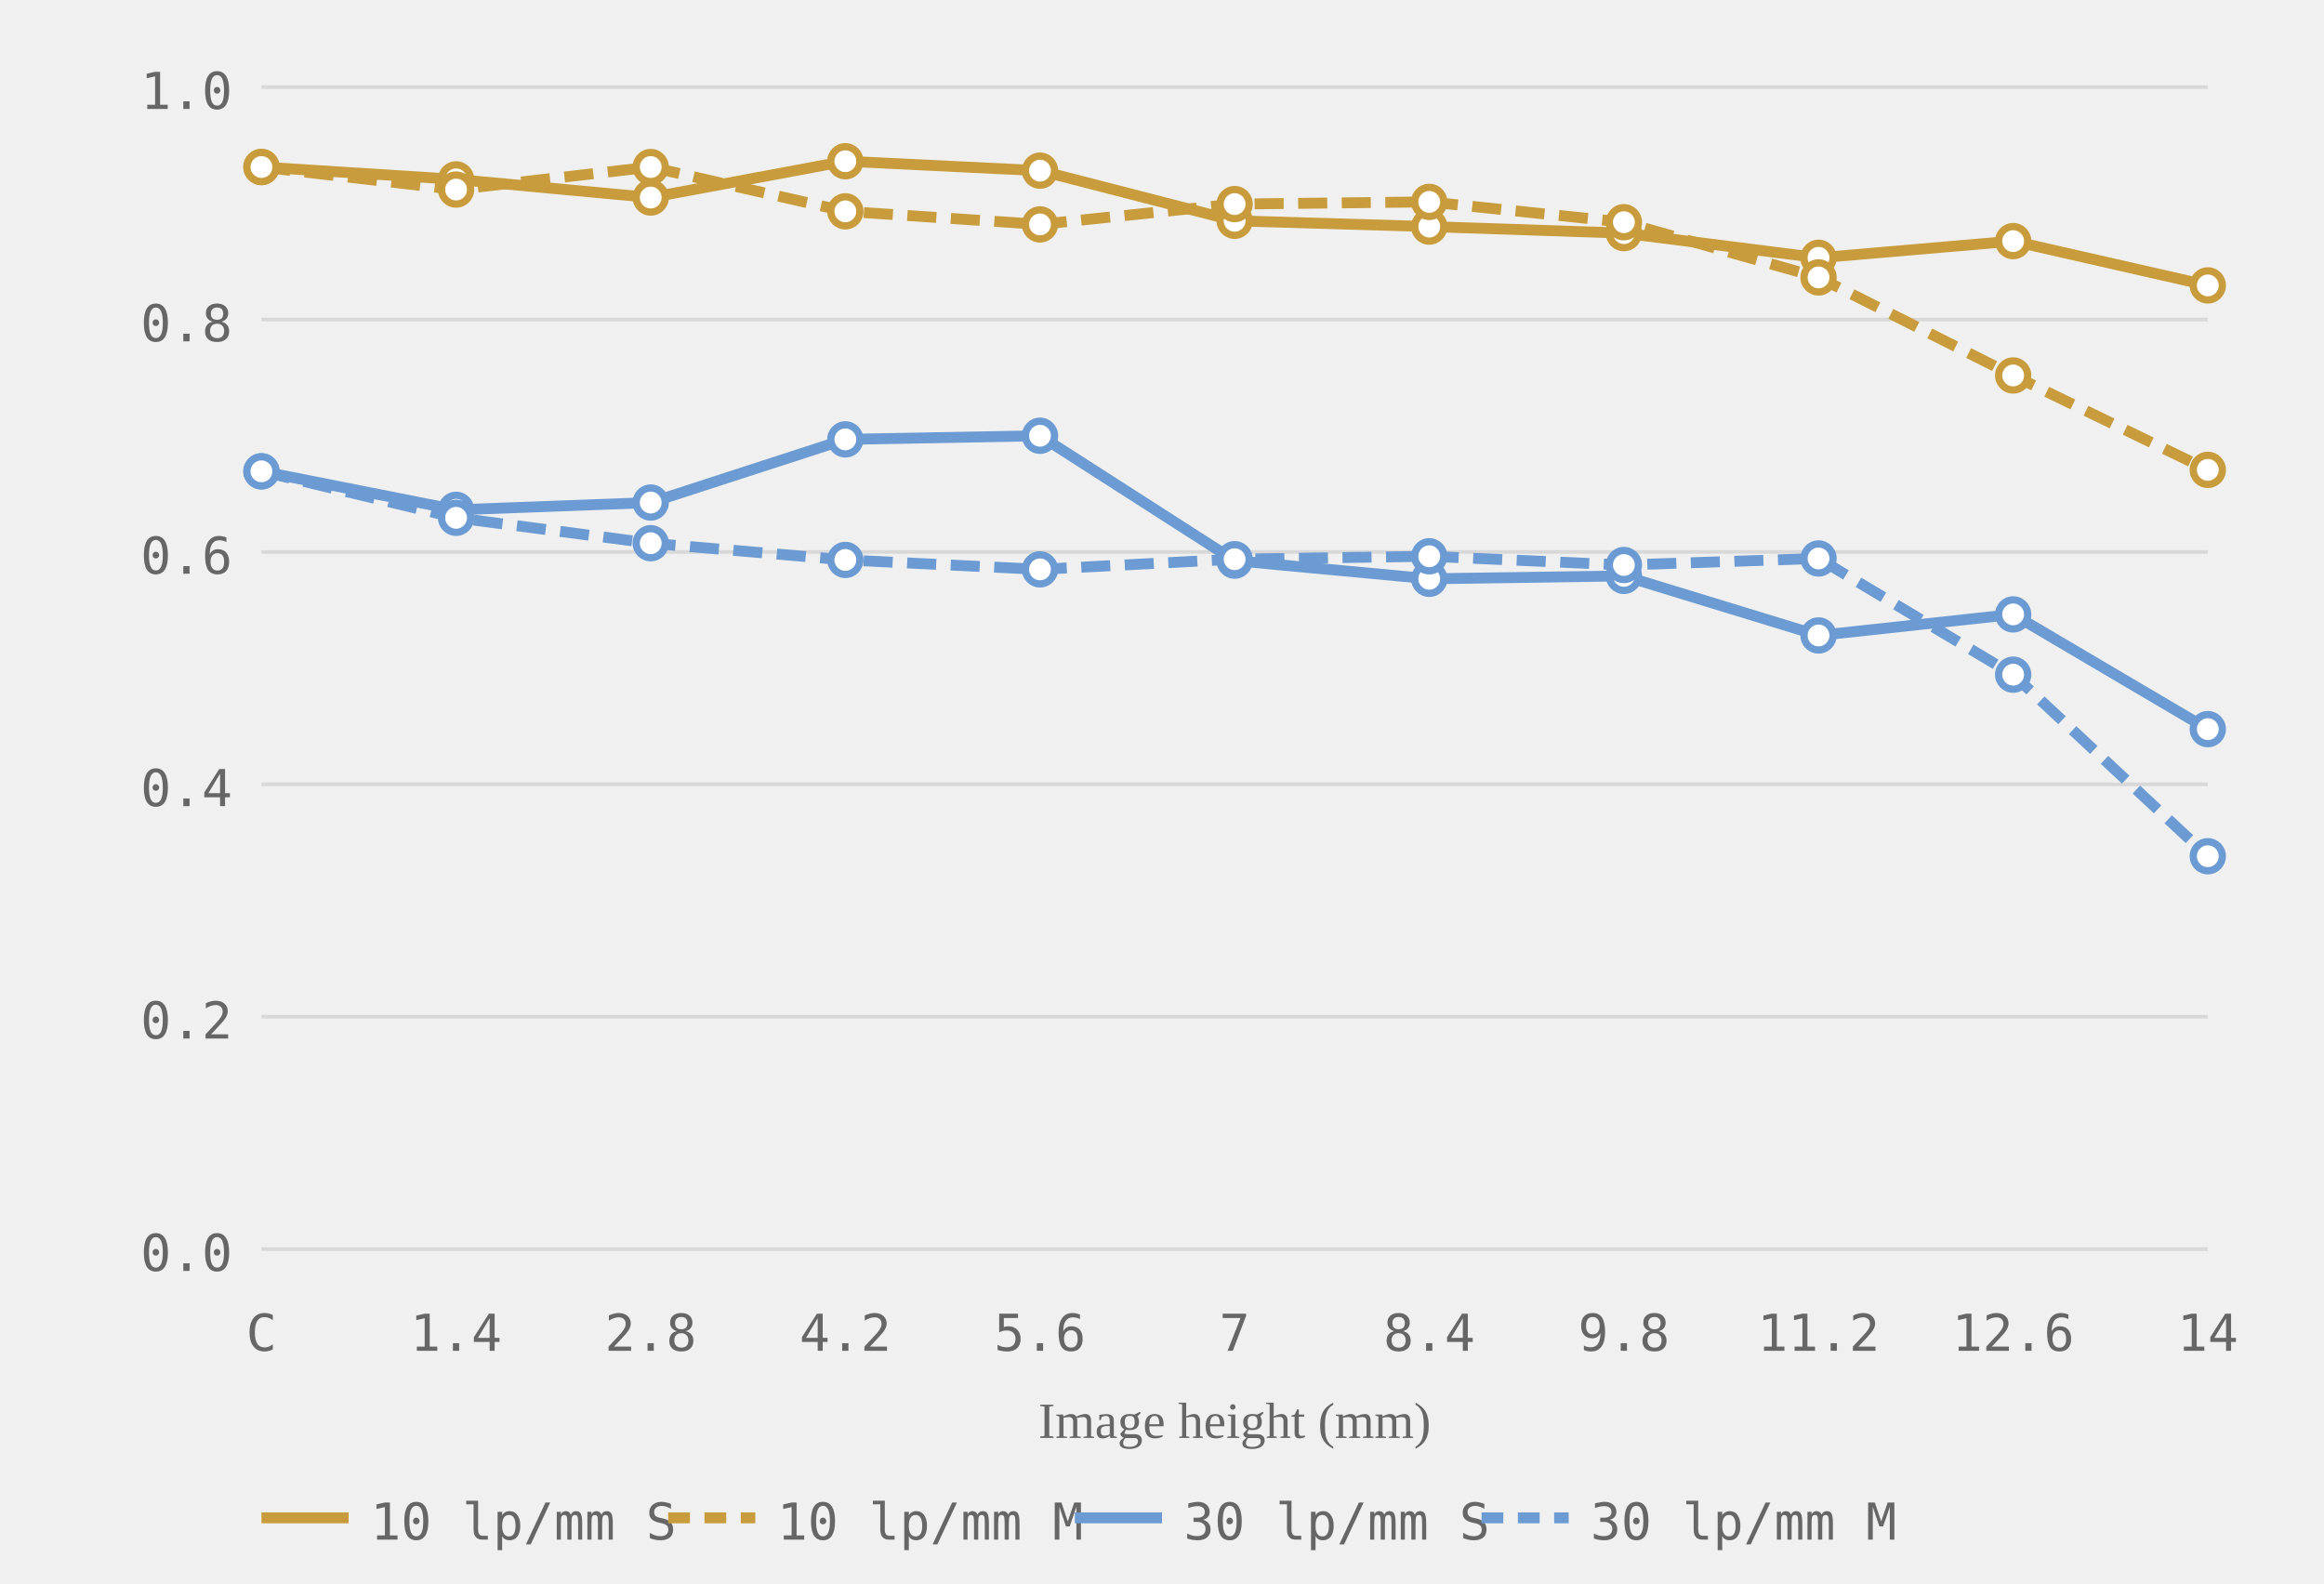
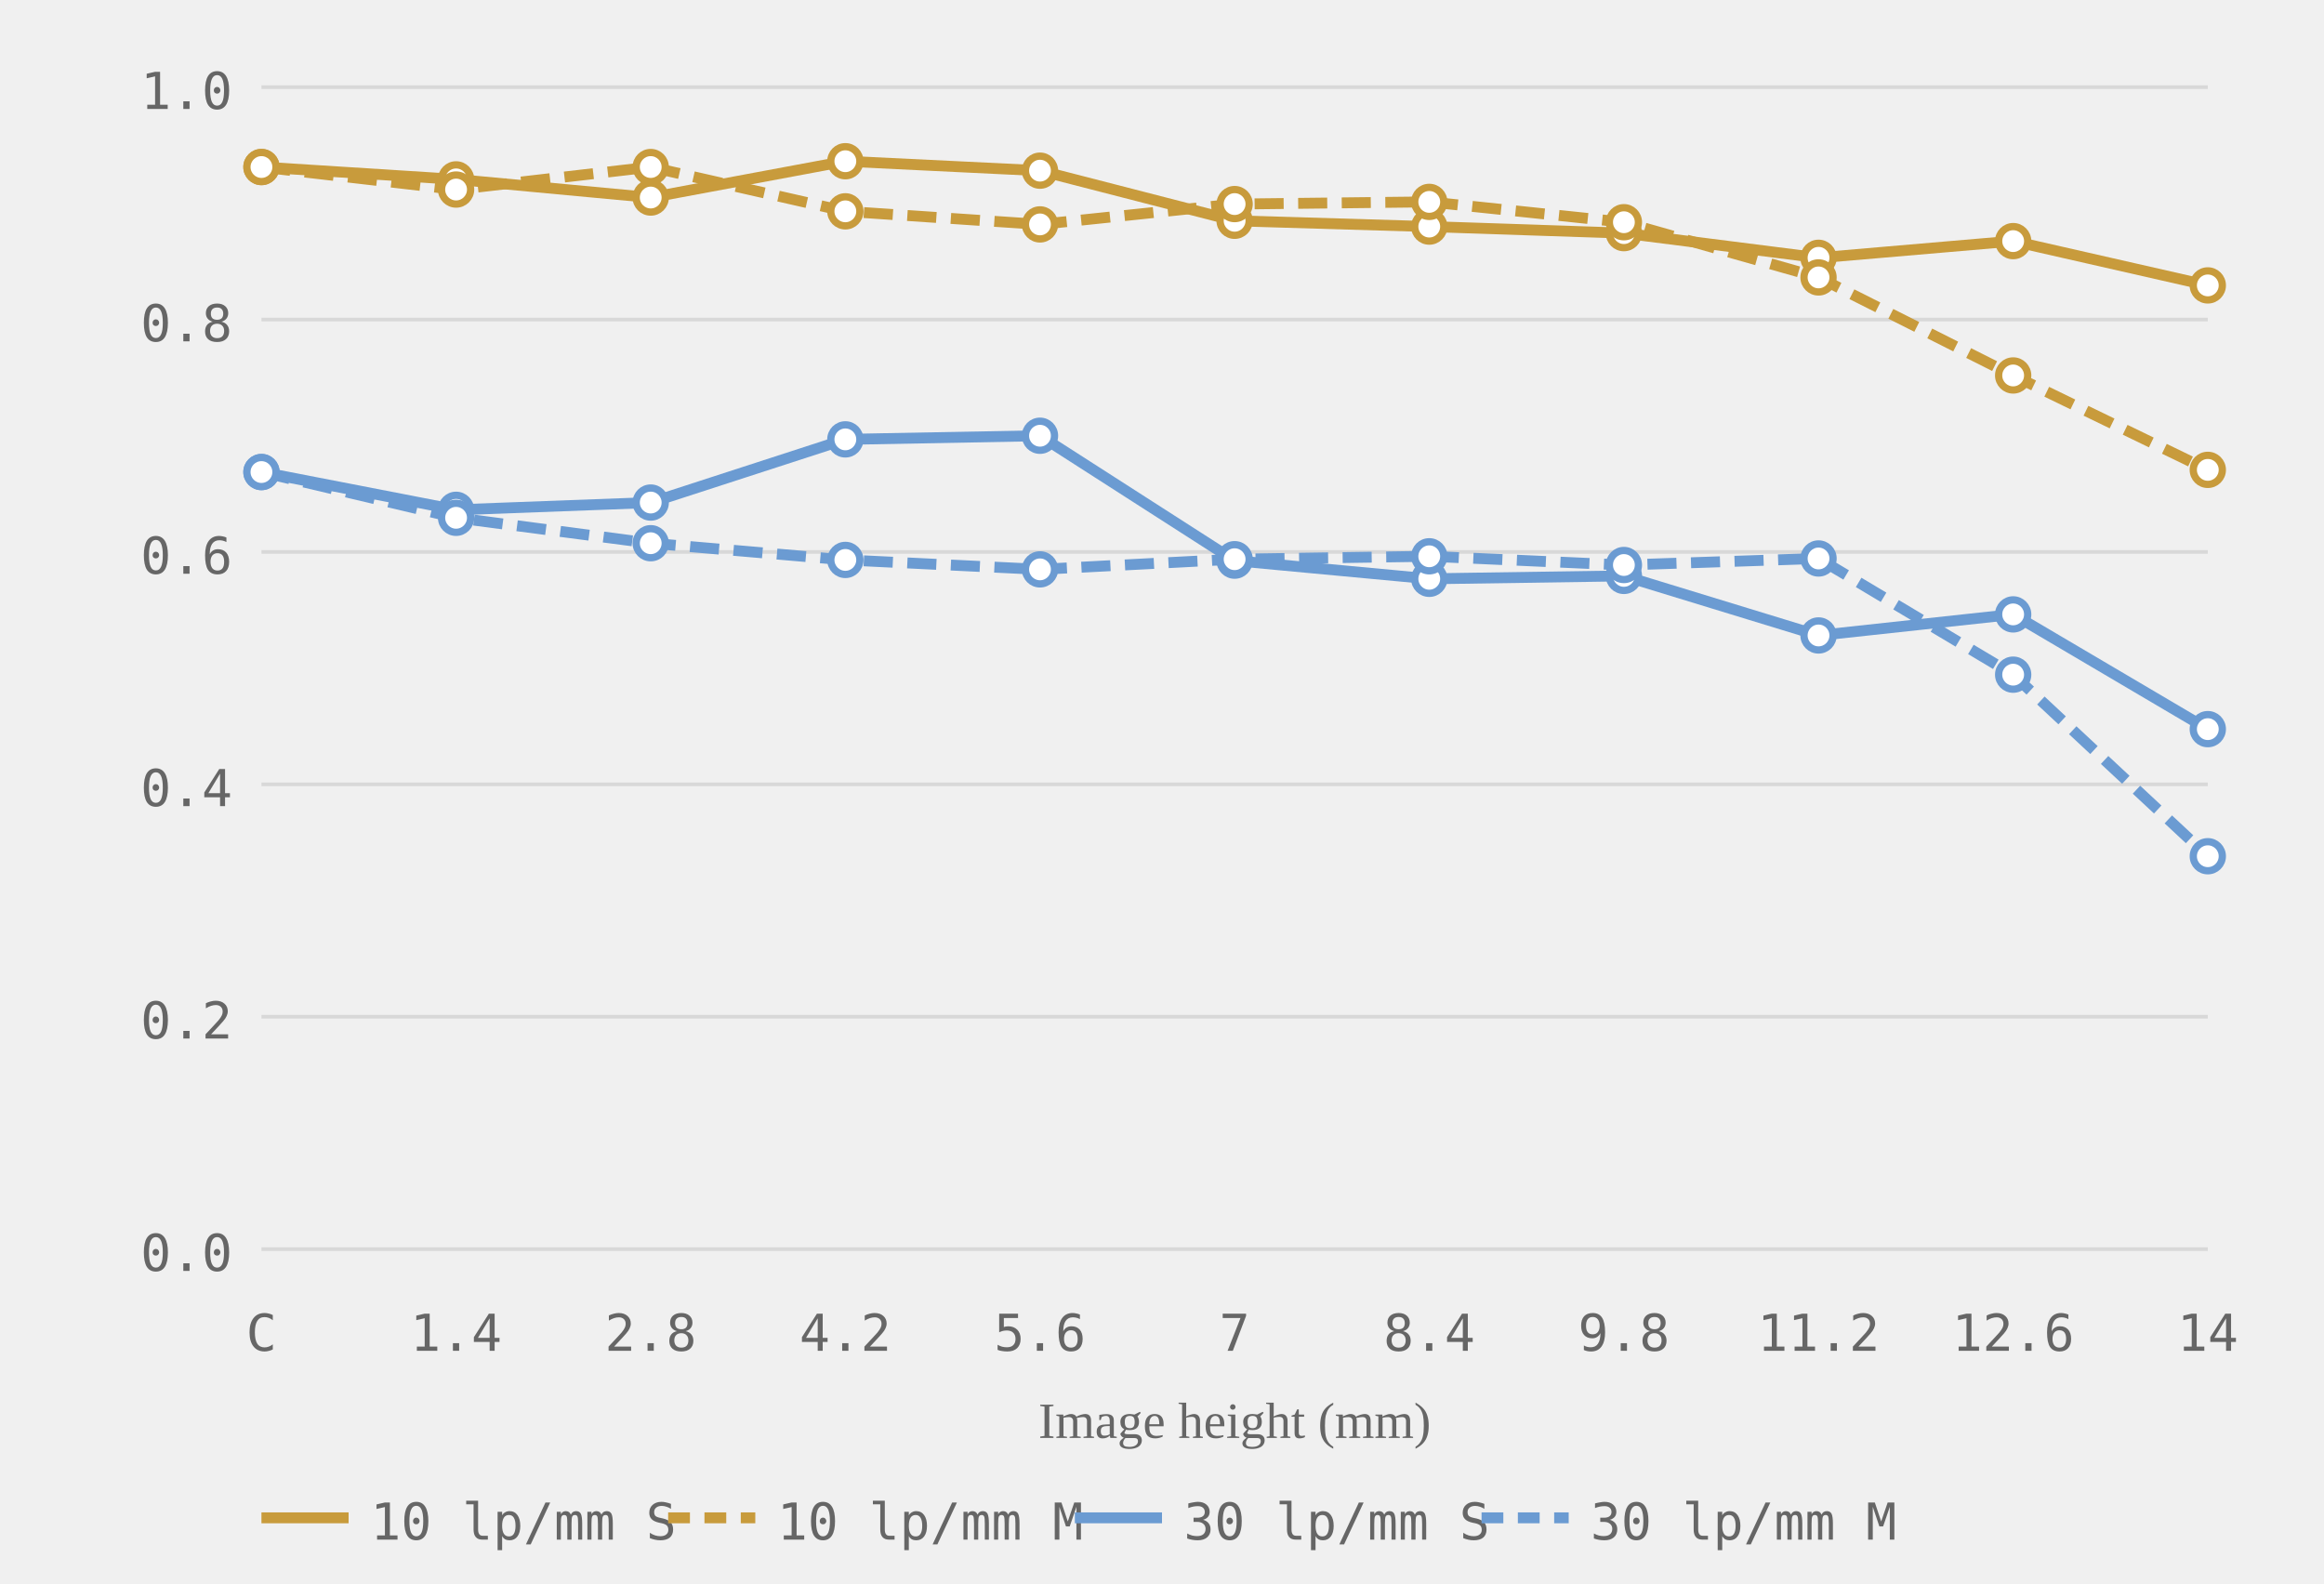
<svg xmlns="http://www.w3.org/2000/svg" viewBox="0 0 320 218" role="img" aria-label="MTF chart, generated from readings">
  <style>.grid-line { stroke: #d8d8d8; stroke-width: 0.5; }.axis-label { font-size: 7px; fill: #666666; font-family: ui-monospace, monospace; }.axis-y { text-anchor: end; }.axis-x { text-anchor: middle; }.axis-title { font-size: 7px; fill: #666666; text-anchor: middle; }.curve { fill: none; stroke-width: 1.5; }.curve-10 { stroke: #c89b3c; }.curve-30 { stroke: #6b9bd2; }.curve-m { stroke-dasharray: 4 2; }.dot { fill: white; stroke-width: 1; }.dot-10 { stroke: #c89b3c; }.dot-30 { stroke: #6b9bd2; }.legend-text { font-size: 7px; fill: #666666; font-family: ui-monospace, monospace; }</style>
  <line class="grid-line" x1="36" y1="172.0" x2="304" y2="172.0" />
  <line class="grid-line" x1="36" y1="140.0" x2="304" y2="140.0" />
  <line class="grid-line" x1="36" y1="108.0" x2="304" y2="108.0" />
  <line class="grid-line" x1="36" y1="76.0" x2="304" y2="76.0" />
  <line class="grid-line" x1="36" y1="44.0" x2="304" y2="44.0" />
  <line class="grid-line" x1="36" y1="12.0" x2="304" y2="12.0" />
  <text class="axis-label axis-y" x="32" y="175.0">0.0</text>
  <text class="axis-label axis-y" x="32" y="143.0">0.2</text>
  <text class="axis-label axis-y" x="32" y="111.0">0.4</text>
  <text class="axis-label axis-y" x="32" y="79.0">0.6</text>
  <text class="axis-label axis-y" x="32" y="47.0">0.8</text>
  <text class="axis-label axis-y" x="32" y="15.0">1.0</text>
  <text class="axis-label axis-x" x="36.0" y="186">C</text>
  <text class="axis-label axis-x" x="62.8" y="186">1.4</text>
  <text class="axis-label axis-x" x="89.6" y="186">2.8</text>
  <text class="axis-label axis-x" x="116.4" y="186">4.2</text>
  <text class="axis-label axis-x" x="143.2" y="186">5.6</text>
  <text class="axis-label axis-x" x="170.0" y="186">7</text>
  <text class="axis-label axis-x" x="196.8" y="186">8.4</text>
  <text class="axis-label axis-x" x="223.6" y="186">9.8</text>
  <text class="axis-label axis-x" x="250.4" y="186">11.2</text>
  <text class="axis-label axis-x" x="277.2" y="186">12.6</text>
  <text class="axis-label axis-x" x="304.0" y="186">14</text>
  <text class="axis-title" x="170.0" y="198">Image height (mm)</text>
  <polyline class="curve curve-10" points="36.0,23.0 62.8,24.7 89.6,27.2 116.4,22.2 143.2,23.5 170.0,30.4 196.8,31.2 223.6,32.1 250.4,35.5 277.2,33.2 304.0,39.3" />
  <polyline class="curve curve-10 curve-m" points="36.0,23.0 62.8,26.1 89.6,23.0 116.4,29.1 143.2,30.9 170.0,28.1 196.8,27.8 223.6,30.6 250.4,38.2 277.2,51.7 304.0,64.7" stroke-dasharray="4 2" />
-   <polyline class="curve curve-30" points="36.0,64.9 62.8,70.2 89.6,69.2 116.4,60.5 143.2,60.0 170.0,77.2 196.8,79.7 223.6,79.3 250.4,87.5 277.2,84.6 304.0,100.4" />
-   <polyline class="curve curve-30 curve-m" points="36.0,64.9 62.8,71.3 89.6,74.8 116.4,77.1 143.2,78.4 170.0,77.0 196.8,76.6 223.6,77.8 250.4,76.9 277.2,92.9 304.0,117.9" stroke-dasharray="4 2" />
+   <polyline class="curve curve-30" points="36.0,65.0 62.8,70.2 89.6,69.2 116.4,60.5 143.2,60.0 170.0,77.2 196.8,79.7 223.6,79.3 250.4,87.5 277.2,84.6 304.0,100.4" />
+   <polyline class="curve curve-30 curve-m" points="36.0,65.0 62.8,71.3 89.6,74.8 116.4,77.1 143.2,78.4 170.0,77.0 196.8,76.6 223.6,77.8 250.4,76.9 277.2,92.9 304.0,117.9" stroke-dasharray="4 2" />
  <circle class="dot dot-10" cx="36.0" cy="23.0" r="2" />
  <circle class="dot dot-10" cx="62.8" cy="24.7" r="2" />
  <circle class="dot dot-10" cx="89.6" cy="27.2" r="2" />
  <circle class="dot dot-10" cx="116.4" cy="22.2" r="2" />
  <circle class="dot dot-10" cx="143.2" cy="23.5" r="2" />
  <circle class="dot dot-10" cx="170.0" cy="30.4" r="2" />
  <circle class="dot dot-10" cx="196.8" cy="31.2" r="2" />
  <circle class="dot dot-10" cx="223.6" cy="32.1" r="2" />
  <circle class="dot dot-10" cx="250.4" cy="35.5" r="2" />
  <circle class="dot dot-10" cx="277.2" cy="33.2" r="2" />
  <circle class="dot dot-10" cx="304.0" cy="39.3" r="2" />
  <circle class="dot dot-10" cx="36.0" cy="23.0" r="2" />
  <circle class="dot dot-10" cx="62.8" cy="26.1" r="2" />
  <circle class="dot dot-10" cx="89.6" cy="23.0" r="2" />
  <circle class="dot dot-10" cx="116.4" cy="29.1" r="2" />
  <circle class="dot dot-10" cx="143.2" cy="30.9" r="2" />
  <circle class="dot dot-10" cx="170.0" cy="28.1" r="2" />
  <circle class="dot dot-10" cx="196.8" cy="27.8" r="2" />
  <circle class="dot dot-10" cx="223.6" cy="30.6" r="2" />
  <circle class="dot dot-10" cx="250.4" cy="38.2" r="2" />
  <circle class="dot dot-10" cx="277.2" cy="51.7" r="2" />
  <circle class="dot dot-10" cx="304.0" cy="64.7" r="2" />
-   <circle class="dot dot-30" cx="36.0" cy="64.9" r="2" />
+   <circle class="dot dot-30" cx="36.0" cy="65.0" r="2" />
  <circle class="dot dot-30" cx="62.8" cy="70.2" r="2" />
  <circle class="dot dot-30" cx="89.6" cy="69.2" r="2" />
  <circle class="dot dot-30" cx="116.4" cy="60.5" r="2" />
  <circle class="dot dot-30" cx="143.2" cy="60.0" r="2" />
  <circle class="dot dot-30" cx="170.0" cy="77.2" r="2" />
  <circle class="dot dot-30" cx="196.8" cy="79.7" r="2" />
  <circle class="dot dot-30" cx="223.6" cy="79.3" r="2" />
  <circle class="dot dot-30" cx="250.4" cy="87.5" r="2" />
  <circle class="dot dot-30" cx="277.2" cy="84.6" r="2" />
  <circle class="dot dot-30" cx="304.0" cy="100.4" r="2" />
-   <circle class="dot dot-30" cx="36.0" cy="64.9" r="2" />
+   <circle class="dot dot-30" cx="36.0" cy="65.0" r="2" />
  <circle class="dot dot-30" cx="62.8" cy="71.3" r="2" />
  <circle class="dot dot-30" cx="89.6" cy="74.8" r="2" />
  <circle class="dot dot-30" cx="116.4" cy="77.1" r="2" />
  <circle class="dot dot-30" cx="143.2" cy="78.4" r="2" />
  <circle class="dot dot-30" cx="170.0" cy="77.0" r="2" />
  <circle class="dot dot-30" cx="196.8" cy="76.6" r="2" />
  <circle class="dot dot-30" cx="223.6" cy="77.8" r="2" />
  <circle class="dot dot-30" cx="250.4" cy="76.9" r="2" />
  <circle class="dot dot-30" cx="277.2" cy="92.9" r="2" />
  <circle class="dot dot-30" cx="304.0" cy="117.9" r="2" />
  <line x1="36" y1="209" x2="48" y2="209" stroke="#c89b3c" stroke-width="1.5" />
  <text class="legend-text" x="51" y="212">10 lp/mm S</text>
  <line x1="92" y1="209" x2="104" y2="209" stroke="#c89b3c" stroke-width="1.5" stroke-dasharray="3 2" />
  <text class="legend-text" x="107" y="212">10 lp/mm M</text>
  <line x1="148" y1="209" x2="160" y2="209" stroke="#6b9bd2" stroke-width="1.5" />
  <text class="legend-text" x="163" y="212">30 lp/mm S</text>
  <line x1="204" y1="209" x2="216" y2="209" stroke="#6b9bd2" stroke-width="1.5" stroke-dasharray="3 2" />
  <text class="legend-text" x="219" y="212">30 lp/mm M</text>
</svg>
